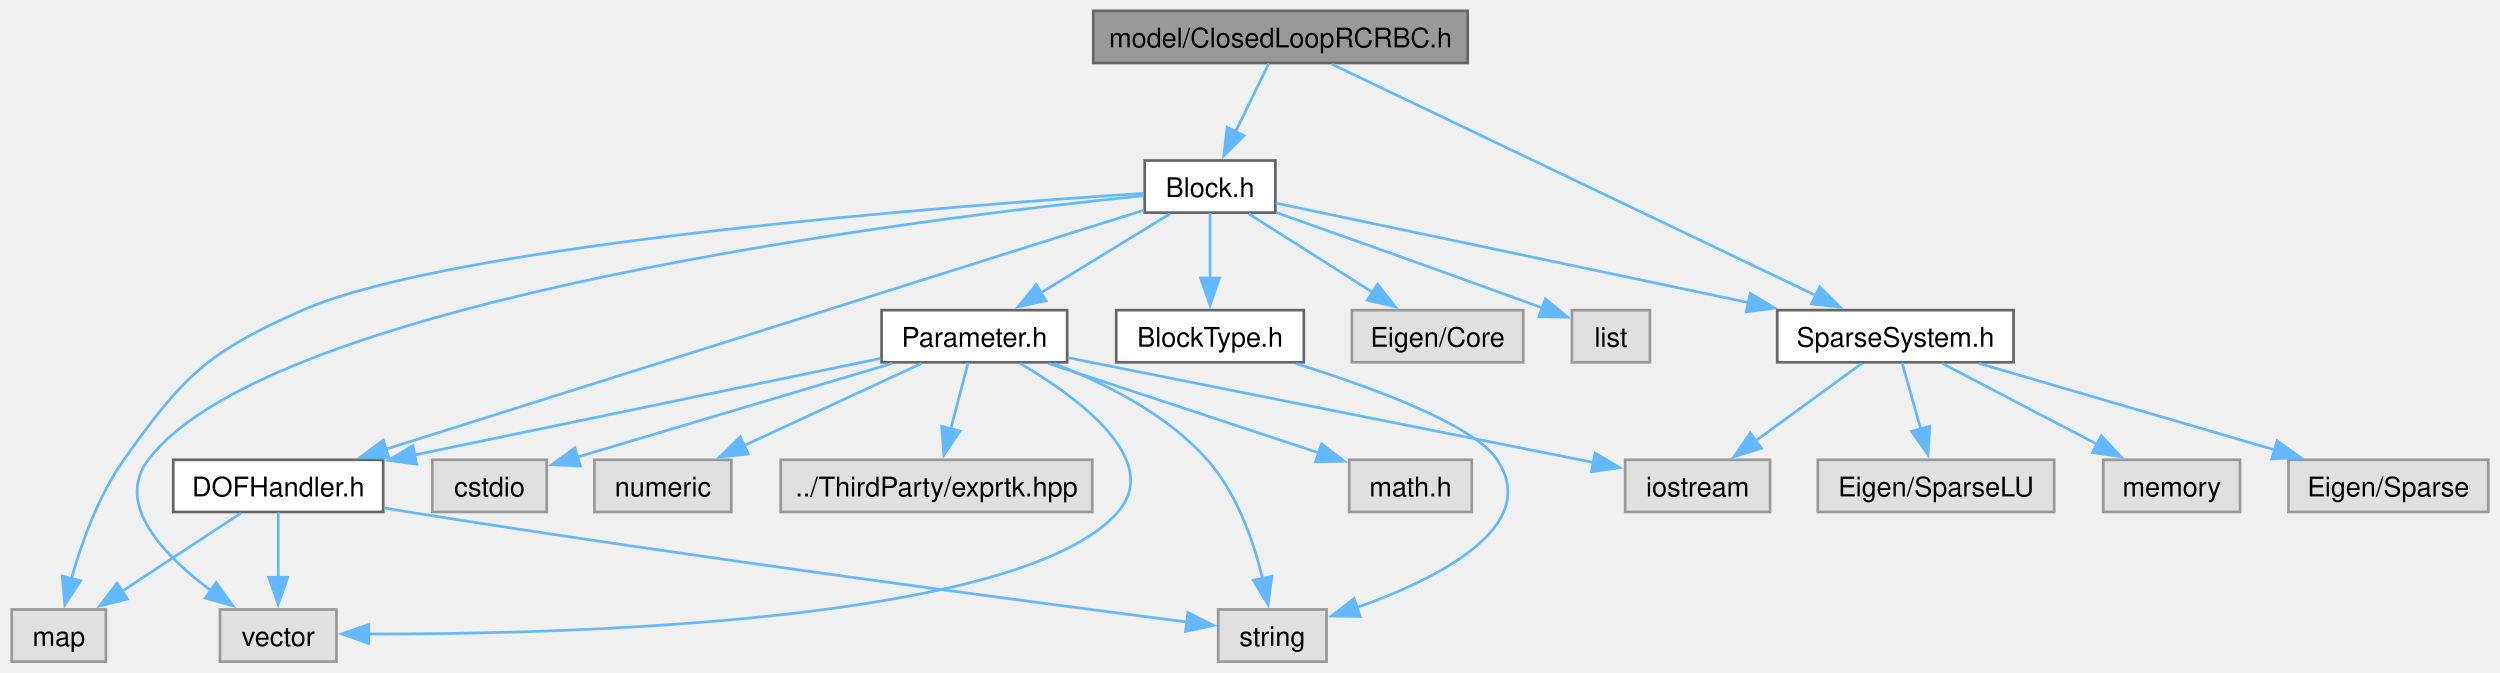
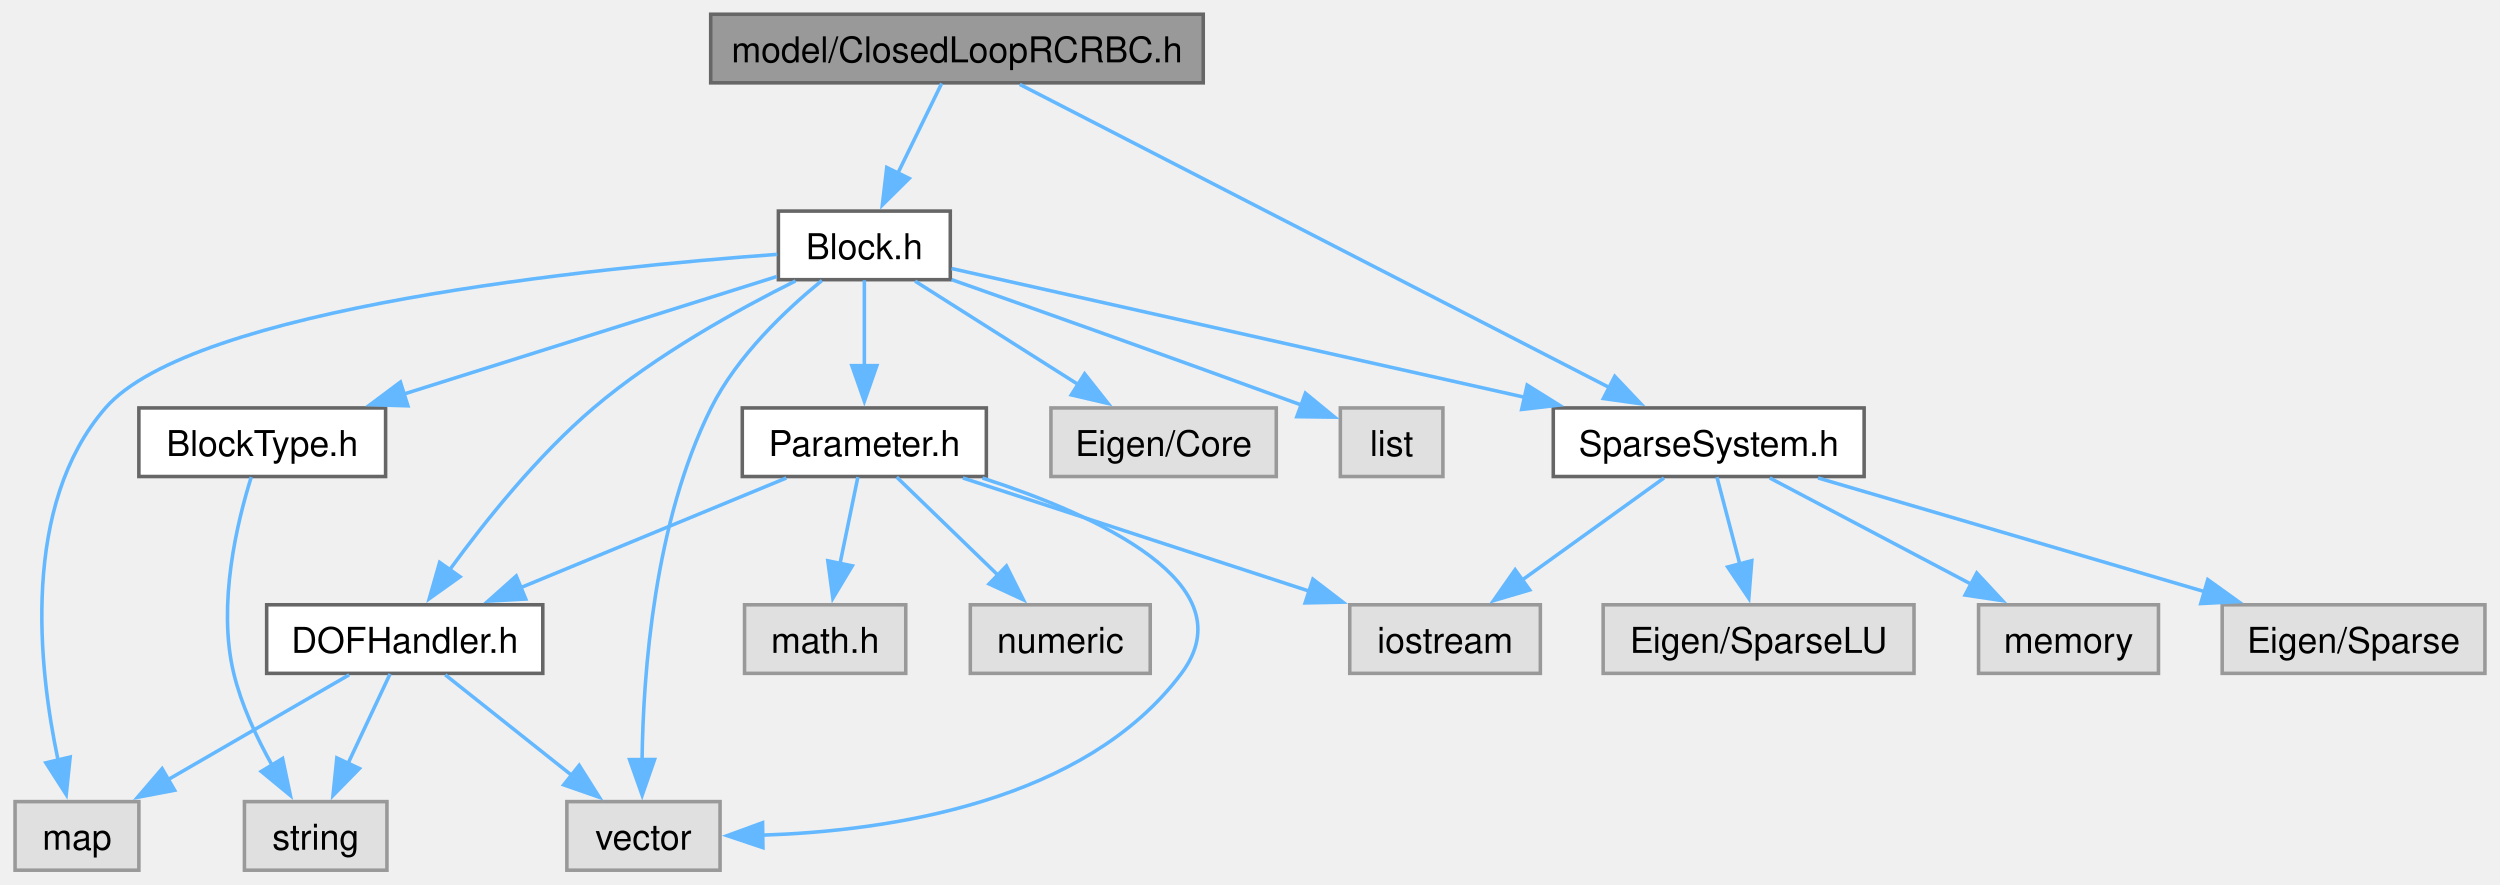
- <svg xmlns="http://www.w3.org/2000/svg" xmlns:xlink="http://www.w3.org/1999/xlink" width="922pt" height="248pt" viewBox="0.00 0.00 922.25 248.25">
+ <svg xmlns="http://www.w3.org/2000/svg" xmlns:xlink="http://www.w3.org/1999/xlink" width="701pt" height="248pt" viewBox="0.00 0.00 701.25 248.25">
  <g id="graph0" class="graph" transform="scale(1 1) rotate(0) translate(4 244.25)">
    <g id="Node000001" class="node">
      <g id="a_Node000001">
        <a xlink:title="model::ClosedLoopRCRBC source file">
-           <polygon fill="#999999" stroke="#666666" points="537.5,-240.25 399.25,-240.25 399.25,-221 537.5,-221 537.5,-240.25" />
-           <text text-anchor="middle" x="468.38" y="-226.75" font-family="Helvetica,sans-Serif" font-size="10.00">model/ClosedLoopRCRBC.h</text>
+           <polygon fill="#999999" stroke="#666666" points="333.5,-240.25 195.25,-240.25 195.25,-221 333.5,-221 333.5,-240.25" />
+           <text text-anchor="middle" x="264.38" y="-226.75" font-family="Helvetica,sans-Serif" font-size="10.00">model/ClosedLoopRCRBC.h</text>
        </a>
      </g>
    </g>
    <g id="Node000002" class="node">
      <g id="a_Node000002">
        <a xlink:href="_block_8h.html" target="_top" xlink:title="model::Block source file">
-           <polygon fill="white" stroke="#666666" points="466.5,-185 418.25,-185 418.25,-165.75 466.5,-165.75 466.5,-185" />
-           <text text-anchor="middle" x="442.38" y="-171.5" font-family="Helvetica,sans-Serif" font-size="10.00">Block.h</text>
+           <polygon fill="white" stroke="#666666" points="262.5,-185 214.25,-185 214.25,-165.75 262.5,-165.75 262.5,-185" />
+           <text text-anchor="middle" x="238.38" y="-171.5" font-family="Helvetica,sans-Serif" font-size="10.00">Block.h</text>
        </a>
      </g>
    </g>
    <g id="edge1_Node000001_Node000002" class="edge">
      <g id="a_edge1_Node000001_Node000002">
        <a xlink:title=" ">
-           <path fill="none" stroke="#63b8ff" d="M464.08,-220.83C460.75,-214.01 456.01,-204.31 451.81,-195.7" />
-           <polygon fill="#63b8ff" stroke="#63b8ff" points="454.96,-194.17 447.43,-186.72 448.67,-197.24 454.96,-194.17" />
-         </a>
-       </g>
-     </g>
-     <g id="Node000016" class="node">
-       <g id="a_Node000016">
+           <path fill="none" stroke="#63b8ff" d="M260.08,-220.83C256.75,-214.01 252.01,-204.31 247.81,-195.7" />
+           <polygon fill="#63b8ff" stroke="#63b8ff" points="250.96,-194.17 243.43,-186.72 244.67,-197.24 250.96,-194.17" />
+         </a>
+       </g>
+     </g>
+     <g id="Node000014" class="node">
+       <g id="a_Node000014">
        <a xlink:href="_sparse_system_8h.html" target="_top" xlink:title="SparseSystem source file.">
-           <polygon fill="white" stroke="#666666" points="739,-129.75 651.75,-129.75 651.75,-110.5 739,-110.5 739,-129.75" />
-           <text text-anchor="middle" x="695.38" y="-116.25" font-family="Helvetica,sans-Serif" font-size="10.00">SparseSystem.h</text>
-         </a>
-       </g>
-     </g>
-     <g id="edge26_Node000001_Node000016" class="edge">
-       <g id="a_edge26_Node000001_Node000016">
-         <a xlink:title=" ">
-           <path fill="none" stroke="#63b8ff" d="M487.34,-220.56C526.98,-201.61 618.85,-157.7 666.12,-135.11" />
-           <polygon fill="#63b8ff" stroke="#63b8ff" points="667.43,-138.36 674.94,-130.89 664.41,-132.05 667.43,-138.36" />
+           <polygon fill="white" stroke="#666666" points="519,-129.75 431.75,-129.75 431.75,-110.5 519,-110.5 519,-129.75" />
+           <text text-anchor="middle" x="475.38" y="-116.25" font-family="Helvetica,sans-Serif" font-size="10.00">SparseSystem.h</text>
+         </a>
+       </g>
+     </g>
+     <g id="edge23_Node000001_Node000014" class="edge">
+       <g id="a_edge23_Node000001_Node000014">
+         <a xlink:title=" ">
+           <path fill="none" stroke="#63b8ff" d="M282,-220.56C318.69,-201.69 403.52,-158.07 447.62,-135.4" />
+           <polygon fill="#63b8ff" stroke="#63b8ff" points="449.01,-138.62 456.3,-130.93 445.81,-132.39 449.01,-138.62" />
        </a>
      </g>
    </g>
    <g id="Node000003" class="node">
      <g id="a_Node000003">
        <a xlink:title=" ">
-           <polygon fill="#e0e0e0" stroke="#999999" points="558,-129.75 494.75,-129.75 494.75,-110.5 558,-110.5 558,-129.75" />
-           <text text-anchor="middle" x="526.38" y="-116.25" font-family="Helvetica,sans-Serif" font-size="10.00">Eigen/Core</text>
+           <polygon fill="#e0e0e0" stroke="#999999" points="354,-129.75 290.75,-129.75 290.75,-110.5 354,-110.5 354,-129.75" />
+           <text text-anchor="middle" x="322.38" y="-116.25" font-family="Helvetica,sans-Serif" font-size="10.00">Eigen/Core</text>
        </a>
      </g>
    </g>
    <g id="edge2_Node000002_Node000003" class="edge">
      <g id="a_edge2_Node000002_Node000003">
        <a xlink:title=" ">
-           <path fill="none" stroke="#63b8ff" d="M456.62,-165.34C469.17,-157.39 487.71,-145.64 502.52,-136.25" />
-           <polygon fill="#63b8ff" stroke="#63b8ff" points="504.21,-139.32 510.78,-131.01 500.46,-133.41 504.21,-139.32" />
+           <path fill="none" stroke="#63b8ff" d="M252.62,-165.34C265.17,-157.39 283.71,-145.64 298.52,-136.25" />
+           <polygon fill="#63b8ff" stroke="#63b8ff" points="300.21,-139.32 306.78,-131.01 296.46,-133.41 300.21,-139.32" />
        </a>
      </g>
    </g>
    <g id="Node000004" class="node">
      <g id="a_Node000004">
        <a xlink:title=" ">
-           <polygon fill="#e0e0e0" stroke="#999999" points="604.77,-129.75 575.98,-129.75 575.98,-110.5 604.77,-110.5 604.77,-129.75" />
-           <text text-anchor="middle" x="590.38" y="-116.25" font-family="Helvetica,sans-Serif" font-size="10.00">list</text>
+           <polygon fill="#e0e0e0" stroke="#999999" points="400.77,-129.75 371.98,-129.75 371.98,-110.5 400.77,-110.5 400.77,-129.75" />
+           <text text-anchor="middle" x="386.38" y="-116.25" font-family="Helvetica,sans-Serif" font-size="10.00">list</text>
        </a>
      </g>
    </g>
    <g id="edge3_Node000002_Node000004" class="edge">
      <g id="a_edge3_Node000002_Node000004">
        <a xlink:title=" ">
-           <path fill="none" stroke="#63b8ff" d="M466.85,-165.77C490.01,-157.59 526,-144.82 565.21,-130.51" />
-           <polygon fill="#63b8ff" stroke="#63b8ff" points="566.18,-133.88 574.37,-127.16 563.77,-127.3 566.18,-133.88" />
+           <path fill="none" stroke="#63b8ff" d="M262.85,-165.77C286.01,-157.59 322,-144.82 361.21,-130.51" />
+           <polygon fill="#63b8ff" stroke="#63b8ff" points="362.18,-133.88 370.37,-127.16 359.77,-127.3 362.18,-133.88" />
        </a>
      </g>
    </g>
    <g id="Node000005" class="node">
      <g id="a_Node000005">
        <a xlink:title=" ">
          <polygon fill="#e0e0e0" stroke="#999999" points="34.75,-19.25 0,-19.25 0,0 34.75,0 34.75,-19.25" />
          <text text-anchor="middle" x="17.38" y="-5.75" font-family="Helvetica,sans-Serif" font-size="10.00">map</text>
        </a>
      </g>
    </g>
    <g id="edge4_Node000002_Node000005" class="edge">
      <g id="a_edge4_Node000002_Node000005">
        <a xlink:title=" ">
-           <path fill="none" stroke="#63b8ff" d="M417.84,-172.88C350.37,-168.5 163.36,-154.4 107.38,-129.75 72.36,-114.34 63.5,-105.71 41.38,-74.5 31.93,-61.18 25.7,-43.69 21.96,-30.38" />
-           <polygon fill="#63b8ff" stroke="#63b8ff" points="25.44,-29.86 19.58,-21.04 18.66,-31.59 25.44,-29.86" />
+           <path fill="none" stroke="#63b8ff" d="M213.93,-172.86C163.34,-169.18 49.85,-157.91 25.38,-129.75 1.65,-102.46 6.54,-57.04 12.07,-30.88" />
+           <polygon fill="#63b8ff" stroke="#63b8ff" points="15.46,-31.76 14.36,-21.22 8.65,-30.14 15.46,-31.76" />
        </a>
      </g>
    </g>
    <g id="Node000006" class="node">
      <g id="a_Node000006">
        <a xlink:title=" ">
-           <polygon fill="#e0e0e0" stroke="#999999" points="119.88,-19.25 76.88,-19.25 76.88,0 119.88,0 119.88,-19.25" />
-           <text text-anchor="middle" x="98.38" y="-5.75" font-family="Helvetica,sans-Serif" font-size="10.00">vector</text>
+           <polygon fill="#e0e0e0" stroke="#999999" points="197.88,-19.25 154.88,-19.25 154.88,0 197.88,0 197.88,-19.25" />
+           <text text-anchor="middle" x="176.38" y="-5.75" font-family="Helvetica,sans-Serif" font-size="10.00">vector</text>
        </a>
      </g>
    </g>
    <g id="edge5_Node000002_Node000006" class="edge">
      <g id="a_edge5_Node000002_Node000006">
        <a xlink:title=" ">
-           <path fill="none" stroke="#63b8ff" d="M417.84,-172.03C339.17,-163.96 95.69,-134.44 50.38,-74.5 37.95,-58.07 56.09,-39.21 73.52,-26.26" />
-           <polygon fill="#63b8ff" stroke="#63b8ff" points="75.46,-29.17 81.69,-20.6 71.47,-23.42 75.46,-29.17" />
+           <path fill="none" stroke="#63b8ff" d="M226.46,-165.51C216.46,-157.37 202.67,-144.39 195.38,-129.75 179.45,-97.82 176.31,-55.62 175.99,-30.97" />
+           <polygon fill="#63b8ff" stroke="#63b8ff" points="179.49,-31.07 176.02,-21.05 172.49,-31.04 179.49,-31.07" />
        </a>
      </g>
    </g>
    <g id="Node000007" class="node">
      <g id="a_Node000007">
        <a xlink:href="_block_type_8h.html" target="_top" xlink:title="Specifies the types of blocks and their parameters.">
-           <polygon fill="white" stroke="#666666" points="477,-129.75 407.75,-129.75 407.75,-110.5 477,-110.5 477,-129.75" />
-           <text text-anchor="middle" x="442.38" y="-116.25" font-family="Helvetica,sans-Serif" font-size="10.00">BlockType.h</text>
+           <polygon fill="white" stroke="#666666" points="104,-129.75 34.75,-129.75 34.75,-110.5 104,-110.5 104,-129.75" />
+           <text text-anchor="middle" x="69.38" y="-116.25" font-family="Helvetica,sans-Serif" font-size="10.00">BlockType.h</text>
        </a>
      </g>
    </g>
    <g id="edge6_Node000002_Node000007" class="edge">
      <g id="a_edge6_Node000002_Node000007">
        <a xlink:title=" ">
-           <path fill="none" stroke="#63b8ff" d="M442.38,-165.58C442.38,-159.07 442.38,-149.92 442.38,-141.62" />
-           <polygon fill="#63b8ff" stroke="#63b8ff" points="445.88,-141.62 442.38,-131.62 438.88,-141.62 445.88,-141.62" />
+           <path fill="none" stroke="#63b8ff" d="M213.8,-166.63C186.37,-157.99 141.57,-143.87 109.14,-133.65" />
+           <polygon fill="#63b8ff" stroke="#63b8ff" points="110.26,-130.34 99.67,-130.67 108.16,-137.01 110.26,-130.34" />
        </a>
      </g>
    </g>
    <g id="Node000009" class="node">
      <g id="a_Node000009">
        <a xlink:href="_d_o_f_handler_8h.html" target="_top" xlink:title="model::DOFHandler source file">
-           <polygon fill="white" stroke="#666666" points="137.12,-74.5 59.62,-74.5 59.62,-55.25 137.12,-55.25 137.12,-74.5" />
-           <text text-anchor="middle" x="98.38" y="-61" font-family="Helvetica,sans-Serif" font-size="10.00">DOFHandler.h</text>
+           <polygon fill="white" stroke="#666666" points="148.12,-74.5 70.62,-74.5 70.62,-55.25 148.12,-55.25 148.12,-74.5" />
+           <text text-anchor="middle" x="109.38" y="-61" font-family="Helvetica,sans-Serif" font-size="10.00">DOFHandler.h</text>
        </a>
      </g>
    </g>
    <g id="edge8_Node000002_Node000009" class="edge">
      <g id="a_edge8_Node000002_Node000009">
        <a xlink:title=" ">
-           <path fill="none" stroke="#63b8ff" d="M417.91,-166.66C359.19,-148.14 209.85,-101.03 138.07,-78.4" />
-           <polygon fill="#63b8ff" stroke="#63b8ff" points="139.28,-75.11 128.69,-75.44 137.17,-81.78 139.28,-75.11" />
+           <path fill="none" stroke="#63b8ff" d="M219.07,-165.4C202.95,-157.38 179.86,-144.62 162.38,-129.75 146.63,-116.36 131.89,-97.92 121.97,-84.3" />
+           <polygon fill="#63b8ff" stroke="#63b8ff" points="124.89,-82.37 116.26,-76.22 119.17,-86.4 124.89,-82.37" />
        </a>
      </g>
    </g>
    <g id="Node000010" class="node">
      <g id="a_Node000010">
        <a xlink:href="_parameter_8h.html" target="_top" xlink:title="model::Parameter source file">
-           <polygon fill="white" stroke="#666666" points="389.62,-129.75 321.12,-129.75 321.12,-110.5 389.62,-110.5 389.62,-129.75" />
-           <text text-anchor="middle" x="355.38" y="-116.25" font-family="Helvetica,sans-Serif" font-size="10.00">Parameter.h</text>
+           <polygon fill="white" stroke="#666666" points="272.62,-129.75 204.12,-129.75 204.12,-110.5 272.62,-110.5 272.62,-129.75" />
+           <text text-anchor="middle" x="238.38" y="-116.25" font-family="Helvetica,sans-Serif" font-size="10.00">Parameter.h</text>
        </a>
      </g>
    </g>
    <g id="edge12_Node000002_Node000010" class="edge">
      <g id="a_edge12_Node000002_Node000010">
        <a xlink:title=" ">
-           <path fill="none" stroke="#63b8ff" d="M427.62,-165.34C414.49,-157.31 395.05,-145.41 379.64,-135.98" />
-           <polygon fill="#63b8ff" stroke="#63b8ff" points="381.85,-133.23 371.5,-130.99 378.2,-139.2 381.85,-133.23" />
-         </a>
-       </g>
-     </g>
-     <g id="edge21_Node000002_Node000016" class="edge">
-       <g id="a_edge21_Node000002_Node000016">
-         <a xlink:title=" ">
-           <path fill="none" stroke="#63b8ff" d="M466.63,-169.27C506.59,-160.86 587.17,-143.9 641.22,-132.52" />
-           <polygon fill="#63b8ff" stroke="#63b8ff" points="641.78,-135.98 650.85,-130.5 640.34,-129.13 641.78,-135.98" />
+           <path fill="none" stroke="#63b8ff" d="M238.38,-165.58C238.38,-159.07 238.38,-149.92 238.38,-141.62" />
+           <polygon fill="#63b8ff" stroke="#63b8ff" points="241.88,-141.62 238.38,-131.62 234.88,-141.62 241.88,-141.62" />
+         </a>
+       </g>
+     </g>
+     <g id="edge18_Node000002_Node000014" class="edge">
+       <g id="a_edge18_Node000002_Node000014">
+         <a xlink:title=" ">
+           <path fill="none" stroke="#63b8ff" d="M262.85,-168.88C300.59,-160.4 373.85,-143.94 423.69,-132.74" />
+           <polygon fill="#63b8ff" stroke="#63b8ff" points="424.42,-136.16 433.41,-130.55 422.88,-129.33 424.42,-136.16" />
        </a>
      </g>
    </g>
    <g id="Node000008" class="node">
      <g id="a_Node000008">
        <a xlink:title=" ">
-           <polygon fill="#e0e0e0" stroke="#999999" points="485.38,-19.25 445.38,-19.25 445.38,0 485.38,0 485.38,-19.25" />
-           <text text-anchor="middle" x="465.38" y="-5.75" font-family="Helvetica,sans-Serif" font-size="10.00">string</text>
+           <polygon fill="#e0e0e0" stroke="#999999" points="104.38,-19.25 64.38,-19.25 64.38,0 104.38,0 104.38,-19.25" />
+           <text text-anchor="middle" x="84.38" y="-5.75" font-family="Helvetica,sans-Serif" font-size="10.00">string</text>
        </a>
      </g>
    </g>
    <g id="edge7_Node000007_Node000008" class="edge">
      <g id="a_edge7_Node000007_Node000008">
        <a xlink:title=" ">
-           <path fill="none" stroke="#63b8ff" d="M474.05,-110.04C502.04,-101.3 539.73,-87.52 548.38,-74.5 564.79,-49.79 526.56,-30.63 496.68,-19.98" />
-           <polygon fill="#63b8ff" stroke="#63b8ff" points="497.8,-16.67 487.21,-16.81 495.57,-23.3 497.8,-16.67" />
+           <path fill="none" stroke="#63b8ff" d="M66.29,-110.33C62.39,-97.91 56.69,-74.58 61.38,-55.25 63.55,-46.27 67.87,-37.07 72.19,-29.38" />
+           <polygon fill="#63b8ff" stroke="#63b8ff" points="75.09,-31.35 77.27,-20.98 69.1,-27.72 75.09,-31.35" />
        </a>
      </g>
    </g>
    <g id="edge9_Node000009_Node000005" class="edge">
      <g id="a_edge9_Node000009_Node000005">
        <a xlink:title=" ">
-           <path fill="none" stroke="#63b8ff" d="M84.63,-54.84C72.65,-46.96 55,-35.36 40.79,-26.02" />
-           <polygon fill="#63b8ff" stroke="#63b8ff" points="42.73,-23.1 32.45,-20.53 38.88,-28.95 42.73,-23.1" />
+           <path fill="none" stroke="#63b8ff" d="M93.77,-54.84C79.76,-46.73 58.94,-34.68 42.57,-25.21" />
+           <polygon fill="#63b8ff" stroke="#63b8ff" points="44.78,-22.44 34.37,-20.46 41.27,-28.5 44.78,-22.44" />
        </a>
      </g>
    </g>
    <g id="edge11_Node000009_Node000006" class="edge">
      <g id="a_edge11_Node000009_Node000006">
        <a xlink:title=" ">
-           <path fill="none" stroke="#63b8ff" d="M98.38,-55.08C98.38,-48.57 98.38,-39.42 98.38,-31.12" />
-           <polygon fill="#63b8ff" stroke="#63b8ff" points="101.88,-31.12 98.38,-21.12 94.88,-31.12 101.88,-31.12" />
+           <path fill="none" stroke="#63b8ff" d="M120.74,-54.84C130.42,-47.15 144.57,-35.9 156.18,-26.68" />
+           <polygon fill="#63b8ff" stroke="#63b8ff" points="158.34,-29.43 163.99,-20.47 153.99,-23.95 158.34,-29.43" />
        </a>
      </g>
    </g>
    <g id="edge10_Node000009_Node000008" class="edge">
      <g id="a_edge10_Node000009_Node000008">
        <a xlink:title=" ">
-           <path fill="none" stroke="#63b8ff" d="M137.39,-56.73C140.43,-56.22 143.45,-55.72 146.38,-55.25 251.55,-38.45 376.79,-21.95 434.03,-14.6" />
-           <polygon fill="#63b8ff" stroke="#63b8ff" points="434.2,-18.11 443.68,-13.37 433.32,-11.16 434.2,-18.11" />
-         </a>
-       </g>
-     </g>
-     <g id="edge18_Node000010_Node000006" class="edge">
-       <g id="a_edge18_Node000010_Node000006">
-         <a xlink:title=" ">
-           <path fill="none" stroke="#63b8ff" d="M372.17,-110.14C393.35,-97.68 425.08,-74.53 408.38,-55.25 372.79,-14.18 203.8,-10.04 131.41,-10.2" />
-           <polygon fill="#63b8ff" stroke="#63b8ff" points="131.76,-6.7 121.78,-10.25 131.79,-13.69 131.76,-6.7" />
-         </a>
-       </g>
-     </g>
-     <g id="edge17_Node000010_Node000008" class="edge">
-       <g id="a_edge17_Node000010_Node000008">
-         <a xlink:title=" ">
-           <path fill="none" stroke="#63b8ff" d="M384.75,-110.02C403.21,-102.97 426.3,-91.49 441.38,-74.5 452.33,-62.15 458.47,-44.32 461.79,-30.64" />
-           <polygon fill="#63b8ff" stroke="#63b8ff" points="465.19,-31.49 463.8,-20.99 458.33,-30.07 465.19,-31.49" />
-         </a>
-       </g>
-     </g>
-     <g id="edge20_Node000010_Node000009" class="edge">
-       <g id="a_edge20_Node000010_Node000009">
-         <a xlink:title=" ">
-           <path fill="none" stroke="#63b8ff" d="M320.71,-111.94C276.39,-102.76 199.3,-86.79 148.56,-76.27" />
-           <polygon fill="#63b8ff" stroke="#63b8ff" points="149.51,-72.89 139,-74.29 148.09,-79.75 149.51,-72.89" />
+           <path fill="none" stroke="#63b8ff" d="M105.25,-55.08C102.05,-48.26 97.49,-38.56 93.45,-29.95" />
+           <polygon fill="#63b8ff" stroke="#63b8ff" points="96.65,-28.54 89.24,-20.98 90.32,-31.52 96.65,-28.54" />
+         </a>
+       </g>
+     </g>
+     <g id="edge16_Node000010_Node000006" class="edge">
+       <g id="a_edge16_Node000010_Node000006">
+         <a xlink:title=" ">
+           <path fill="none" stroke="#63b8ff" d="M271.53,-110.08C304.01,-99.54 346.1,-80.31 327.38,-55.25 300.33,-19.05 245.24,-10.99 209.61,-9.83" />
+           <polygon fill="#63b8ff" stroke="#63b8ff" points="209.91,-6.33 199.86,-9.69 209.81,-13.33 209.91,-6.33" />
+         </a>
+       </g>
+     </g>
+     <g id="edge17_Node000010_Node000009" class="edge">
+       <g id="a_edge17_Node000010_Node000009">
+         <a xlink:title=" ">
+           <path fill="none" stroke="#63b8ff" d="M216.49,-110.09C196.01,-101.64 165.16,-88.9 141.82,-79.27" />
+           <polygon fill="#63b8ff" stroke="#63b8ff" points="143.34,-76.11 132.76,-75.53 140.67,-82.58 143.34,-76.11" />
        </a>
      </g>
    </g>
    <g id="Node000011" class="node">
      <g id="a_Node000011">
        <a xlink:title=" ">
-           <polygon fill="#e0e0e0" stroke="#999999" points="539,-74.5 493.75,-74.5 493.75,-55.25 539,-55.25 539,-74.5" />
-           <text text-anchor="middle" x="516.38" y="-61" font-family="Helvetica,sans-Serif" font-size="10.00">math.h</text>
+           <polygon fill="#e0e0e0" stroke="#999999" points="250,-74.5 204.75,-74.5 204.75,-55.25 250,-55.25 250,-74.5" />
+           <text text-anchor="middle" x="227.38" y="-61" font-family="Helvetica,sans-Serif" font-size="10.00">math.h</text>
        </a>
      </g>
    </g>
    <g id="edge13_Node000010_Node000011" class="edge">
      <g id="a_edge13_Node000010_Node000011">
        <a xlink:title=" ">
-           <path fill="none" stroke="#63b8ff" d="M382.69,-110.09C410.29,-100.96 453,-86.84 482.69,-77.02" />
-           <polygon fill="#63b8ff" stroke="#63b8ff" points="483.54,-80.42 491.93,-73.96 481.34,-73.78 483.54,-80.42" />
+           <path fill="none" stroke="#63b8ff" d="M236.56,-110.33C235.2,-103.74 233.28,-94.46 231.55,-86.07" />
+           <polygon fill="#63b8ff" stroke="#63b8ff" points="234.99,-85.43 229.54,-76.34 228.13,-86.84 234.99,-85.43" />
        </a>
      </g>
    </g>
    <g id="Node000012" class="node">
      <g id="a_Node000012">
        <a xlink:title=" ">
-           <polygon fill="#e0e0e0" stroke="#999999" points="197.5,-74.5 155.25,-74.5 155.25,-55.25 197.5,-55.25 197.5,-74.5" />
-           <text text-anchor="middle" x="176.38" y="-61" font-family="Helvetica,sans-Serif" font-size="10.00">cstdio</text>
+           <polygon fill="#e0e0e0" stroke="#999999" points="428.12,-74.5 374.62,-74.5 374.62,-55.25 428.12,-55.25 428.12,-74.5" />
+           <text text-anchor="middle" x="401.38" y="-61" font-family="Helvetica,sans-Serif" font-size="10.00">iostream</text>
        </a>
      </g>
    </g>
    <g id="edge14_Node000010_Node000012" class="edge">
      <g id="a_edge14_Node000010_Node000012">
        <a xlink:title=" ">
-           <path fill="none" stroke="#63b8ff" d="M325.01,-110.09C292.71,-100.48 241.81,-85.34 208.76,-75.51" />
-           <polygon fill="#63b8ff" stroke="#63b8ff" points="209.91,-72.2 199.33,-72.7 207.91,-78.91 209.91,-72.2" />
+           <path fill="none" stroke="#63b8ff" d="M266.03,-110.09C292.77,-101.36 333.5,-88.05 363.3,-78.31" />
+           <polygon fill="#63b8ff" stroke="#63b8ff" points="364.28,-81.68 372.69,-75.24 362.1,-75.02 364.28,-81.68" />
        </a>
      </g>
    </g>
    <g id="Node000013" class="node">
      <g id="a_Node000013">
        <a xlink:title=" ">
-           <polygon fill="#e0e0e0" stroke="#999999" points="649.12,-74.5 595.62,-74.5 595.62,-55.25 649.12,-55.25 649.12,-74.5" />
-           <text text-anchor="middle" x="622.38" y="-61" font-family="Helvetica,sans-Serif" font-size="10.00">iostream</text>
+           <polygon fill="#e0e0e0" stroke="#999999" points="318.62,-74.5 268.12,-74.5 268.12,-55.25 318.62,-55.25 318.62,-74.5" />
+           <text text-anchor="middle" x="293.38" y="-61" font-family="Helvetica,sans-Serif" font-size="10.00">numeric</text>
        </a>
      </g>
    </g>
    <g id="edge15_Node000010_Node000013" class="edge">
      <g id="a_edge15_Node000010_Node000013">
        <a xlink:title=" ">
-           <path fill="none" stroke="#63b8ff" d="M390.11,-112.15C392.9,-111.59 395.69,-111.04 398.38,-110.5 463.52,-97.48 539.33,-82.39 583.95,-73.51" />
-           <polygon fill="#63b8ff" stroke="#63b8ff" points="584.52,-76.97 593.65,-71.59 583.16,-70.1 584.52,-76.97" />
-         </a>
-       </g>
-     </g>
-     <g id="Node000014" class="node">
-       <g id="a_Node000014">
-         <a xlink:title=" ">
-           <polygon fill="#e0e0e0" stroke="#999999" points="265.62,-74.5 215.12,-74.5 215.12,-55.25 265.62,-55.25 265.62,-74.5" />
-           <text text-anchor="middle" x="240.38" y="-61" font-family="Helvetica,sans-Serif" font-size="10.00">numeric</text>
-         </a>
-       </g>
-     </g>
-     <g id="edge16_Node000010_Node000014" class="edge">
-       <g id="a_edge16_Node000010_Node000014">
-         <a xlink:title=" ">
-           <path fill="none" stroke="#63b8ff" d="M335.87,-110.09C317.86,-101.75 290.85,-89.25 270.15,-79.66" />
-           <polygon fill="#63b8ff" stroke="#63b8ff" points="271.9,-76.61 261.35,-75.59 268.96,-82.97 271.9,-76.61" />
+           <path fill="none" stroke="#63b8ff" d="M247.46,-110.33C255.21,-102.82 266.59,-91.81 276.07,-82.63" />
+           <polygon fill="#63b8ff" stroke="#63b8ff" points="278.26,-85.38 283.01,-75.91 273.39,-80.35 278.26,-85.38" />
+         </a>
+       </g>
+     </g>
+     <g id="edge21_Node000014_Node000012" class="edge">
+       <g id="a_edge21_Node000014_Node000012">
+         <a xlink:title=" ">
+           <path fill="none" stroke="#63b8ff" d="M462.82,-110.09C451.91,-102.24 435.87,-90.7 422.91,-81.37" />
+           <polygon fill="#63b8ff" stroke="#63b8ff" points="425.13,-78.66 414.97,-75.66 421.04,-84.34 425.13,-78.66" />
        </a>
      </g>
    </g>
    <g id="Node000015" class="node">
      <g id="a_Node000015">
        <a xlink:title=" ">
-           <polygon fill="#e0e0e0" stroke="#999999" points="398.88,-74.5 283.88,-74.5 283.88,-55.25 398.88,-55.25 398.88,-74.5" />
-           <text text-anchor="middle" x="341.38" y="-61" font-family="Helvetica,sans-Serif" font-size="10.00">../ThirdParty/exprtk.hpp</text>
-         </a>
-       </g>
-     </g>
-     <g id="edge19_Node000010_Node000015" class="edge">
-       <g id="a_edge19_Node000010_Node000015">
-         <a xlink:title=" ">
-           <path fill="none" stroke="#63b8ff" d="M353.06,-110.33C351.31,-103.67 348.83,-94.24 346.61,-85.78" />
-           <polygon fill="#63b8ff" stroke="#63b8ff" points="350.05,-85.1 344.12,-76.32 343.28,-86.88 350.05,-85.1" />
-         </a>
-       </g>
-     </g>
-     <g id="edge24_Node000016_Node000013" class="edge">
-       <g id="a_edge24_Node000016_Node000013">
-         <a xlink:title=" ">
-           <path fill="none" stroke="#63b8ff" d="M682.99,-110.09C672.23,-102.24 656.4,-90.7 643.62,-81.37" />
-           <polygon fill="#63b8ff" stroke="#63b8ff" points="645.94,-78.73 635.8,-75.67 641.81,-84.39 645.94,-78.73" />
+           <polygon fill="#e0e0e0" stroke="#999999" points="693.25,-74.5 619.5,-74.5 619.5,-55.25 693.25,-55.25 693.25,-74.5" />
+           <text text-anchor="middle" x="656.38" y="-61" font-family="Helvetica,sans-Serif" font-size="10.00">Eigen/Sparse</text>
+         </a>
+       </g>
+     </g>
+     <g id="edge19_Node000014_Node000015" class="edge">
+       <g id="a_edge19_Node000014_Node000015">
+         <a xlink:title=" ">
+           <path fill="none" stroke="#63b8ff" d="M506.08,-110.09C535.98,-101.29 581.65,-87.86 614.8,-78.11" />
+           <polygon fill="#63b8ff" stroke="#63b8ff" points="615.46,-81.56 624.07,-75.38 613.49,-74.84 615.46,-81.56" />
+         </a>
+       </g>
+     </g>
+     <g id="Node000016" class="node">
+       <g id="a_Node000016">
+         <a xlink:title=" ">
+           <polygon fill="#e0e0e0" stroke="#999999" points="533,-74.5 445.75,-74.5 445.75,-55.25 533,-55.25 533,-74.5" />
+           <text text-anchor="middle" x="489.38" y="-61" font-family="Helvetica,sans-Serif" font-size="10.00">Eigen/SparseLU</text>
+         </a>
+       </g>
+     </g>
+     <g id="edge20_Node000014_Node000016" class="edge">
+       <g id="a_edge20_Node000014_Node000016">
+         <a xlink:title=" ">
+           <path fill="none" stroke="#63b8ff" d="M477.69,-110.33C479.44,-103.67 481.92,-94.24 484.14,-85.78" />
+           <polygon fill="#63b8ff" stroke="#63b8ff" points="487.47,-86.88 486.63,-76.32 480.7,-85.1 487.47,-86.88" />
        </a>
      </g>
    </g>
    <g id="Node000017" class="node">
      <g id="a_Node000017">
        <a xlink:title=" ">
-           <polygon fill="#e0e0e0" stroke="#999999" points="914.25,-74.5 840.5,-74.5 840.5,-55.25 914.25,-55.25 914.25,-74.5" />
-           <text text-anchor="middle" x="877.38" y="-61" font-family="Helvetica,sans-Serif" font-size="10.00">Eigen/Sparse</text>
-         </a>
-       </g>
-     </g>
-     <g id="edge22_Node000016_Node000017" class="edge">
-       <g id="a_edge22_Node000016_Node000017">
-         <a xlink:title=" ">
-           <path fill="none" stroke="#63b8ff" d="M726.25,-110.09C756.32,-101.29 802.24,-87.86 835.57,-78.11" />
-           <polygon fill="#63b8ff" stroke="#63b8ff" points="836.28,-81.54 844.9,-75.38 834.32,-74.83 836.28,-81.54" />
-         </a>
-       </g>
-     </g>
-     <g id="Node000018" class="node">
-       <g id="a_Node000018">
-         <a xlink:title=" ">
-           <polygon fill="#e0e0e0" stroke="#999999" points="754,-74.5 666.75,-74.5 666.75,-55.25 754,-55.25 754,-74.5" />
-           <text text-anchor="middle" x="710.38" y="-61" font-family="Helvetica,sans-Serif" font-size="10.00">Eigen/SparseLU</text>
-         </a>
-       </g>
-     </g>
-     <g id="edge23_Node000016_Node000018" class="edge">
-       <g id="a_edge23_Node000016_Node000018">
-         <a xlink:title=" ">
-           <path fill="none" stroke="#63b8ff" d="M697.85,-110.33C699.73,-103.67 702.38,-94.24 704.77,-85.78" />
-           <polygon fill="#63b8ff" stroke="#63b8ff" points="708.09,-86.89 707.43,-76.32 701.35,-84.99 708.09,-86.89" />
-         </a>
-       </g>
-     </g>
-     <g id="Node000019" class="node">
-       <g id="a_Node000019">
-         <a xlink:title=" ">
-           <polygon fill="#e0e0e0" stroke="#999999" points="822.62,-74.5 772.12,-74.5 772.12,-55.25 822.62,-55.25 822.62,-74.5" />
-           <text text-anchor="middle" x="797.38" y="-61" font-family="Helvetica,sans-Serif" font-size="10.00">memory</text>
-         </a>
-       </g>
-     </g>
-     <g id="edge25_Node000016_Node000019" class="edge">
-       <g id="a_edge25_Node000016_Node000019">
-         <a xlink:title=" ">
-           <path fill="none" stroke="#63b8ff" d="M712.68,-110.09C728.36,-101.91 751.73,-89.71 769.95,-80.19" />
-           <polygon fill="#63b8ff" stroke="#63b8ff" points="771.4,-83.38 778.65,-75.65 768.16,-77.18 771.4,-83.38" />
+           <polygon fill="#e0e0e0" stroke="#999999" points="601.62,-74.5 551.12,-74.5 551.12,-55.25 601.62,-55.25 601.62,-74.5" />
+           <text text-anchor="middle" x="576.38" y="-61" font-family="Helvetica,sans-Serif" font-size="10.00">memory</text>
+         </a>
+       </g>
+     </g>
+     <g id="edge22_Node000014_Node000017" class="edge">
+       <g id="a_edge22_Node000014_Node000017">
+         <a xlink:title=" ">
+           <path fill="none" stroke="#63b8ff" d="M492.51,-110.09C508.03,-101.91 531.18,-89.71 549.22,-80.19" />
+           <polygon fill="#63b8ff" stroke="#63b8ff" points="550.61,-83.42 557.82,-75.66 547.34,-77.23 550.61,-83.42" />
        </a>
      </g>
    </g>
  </g>
</svg>
